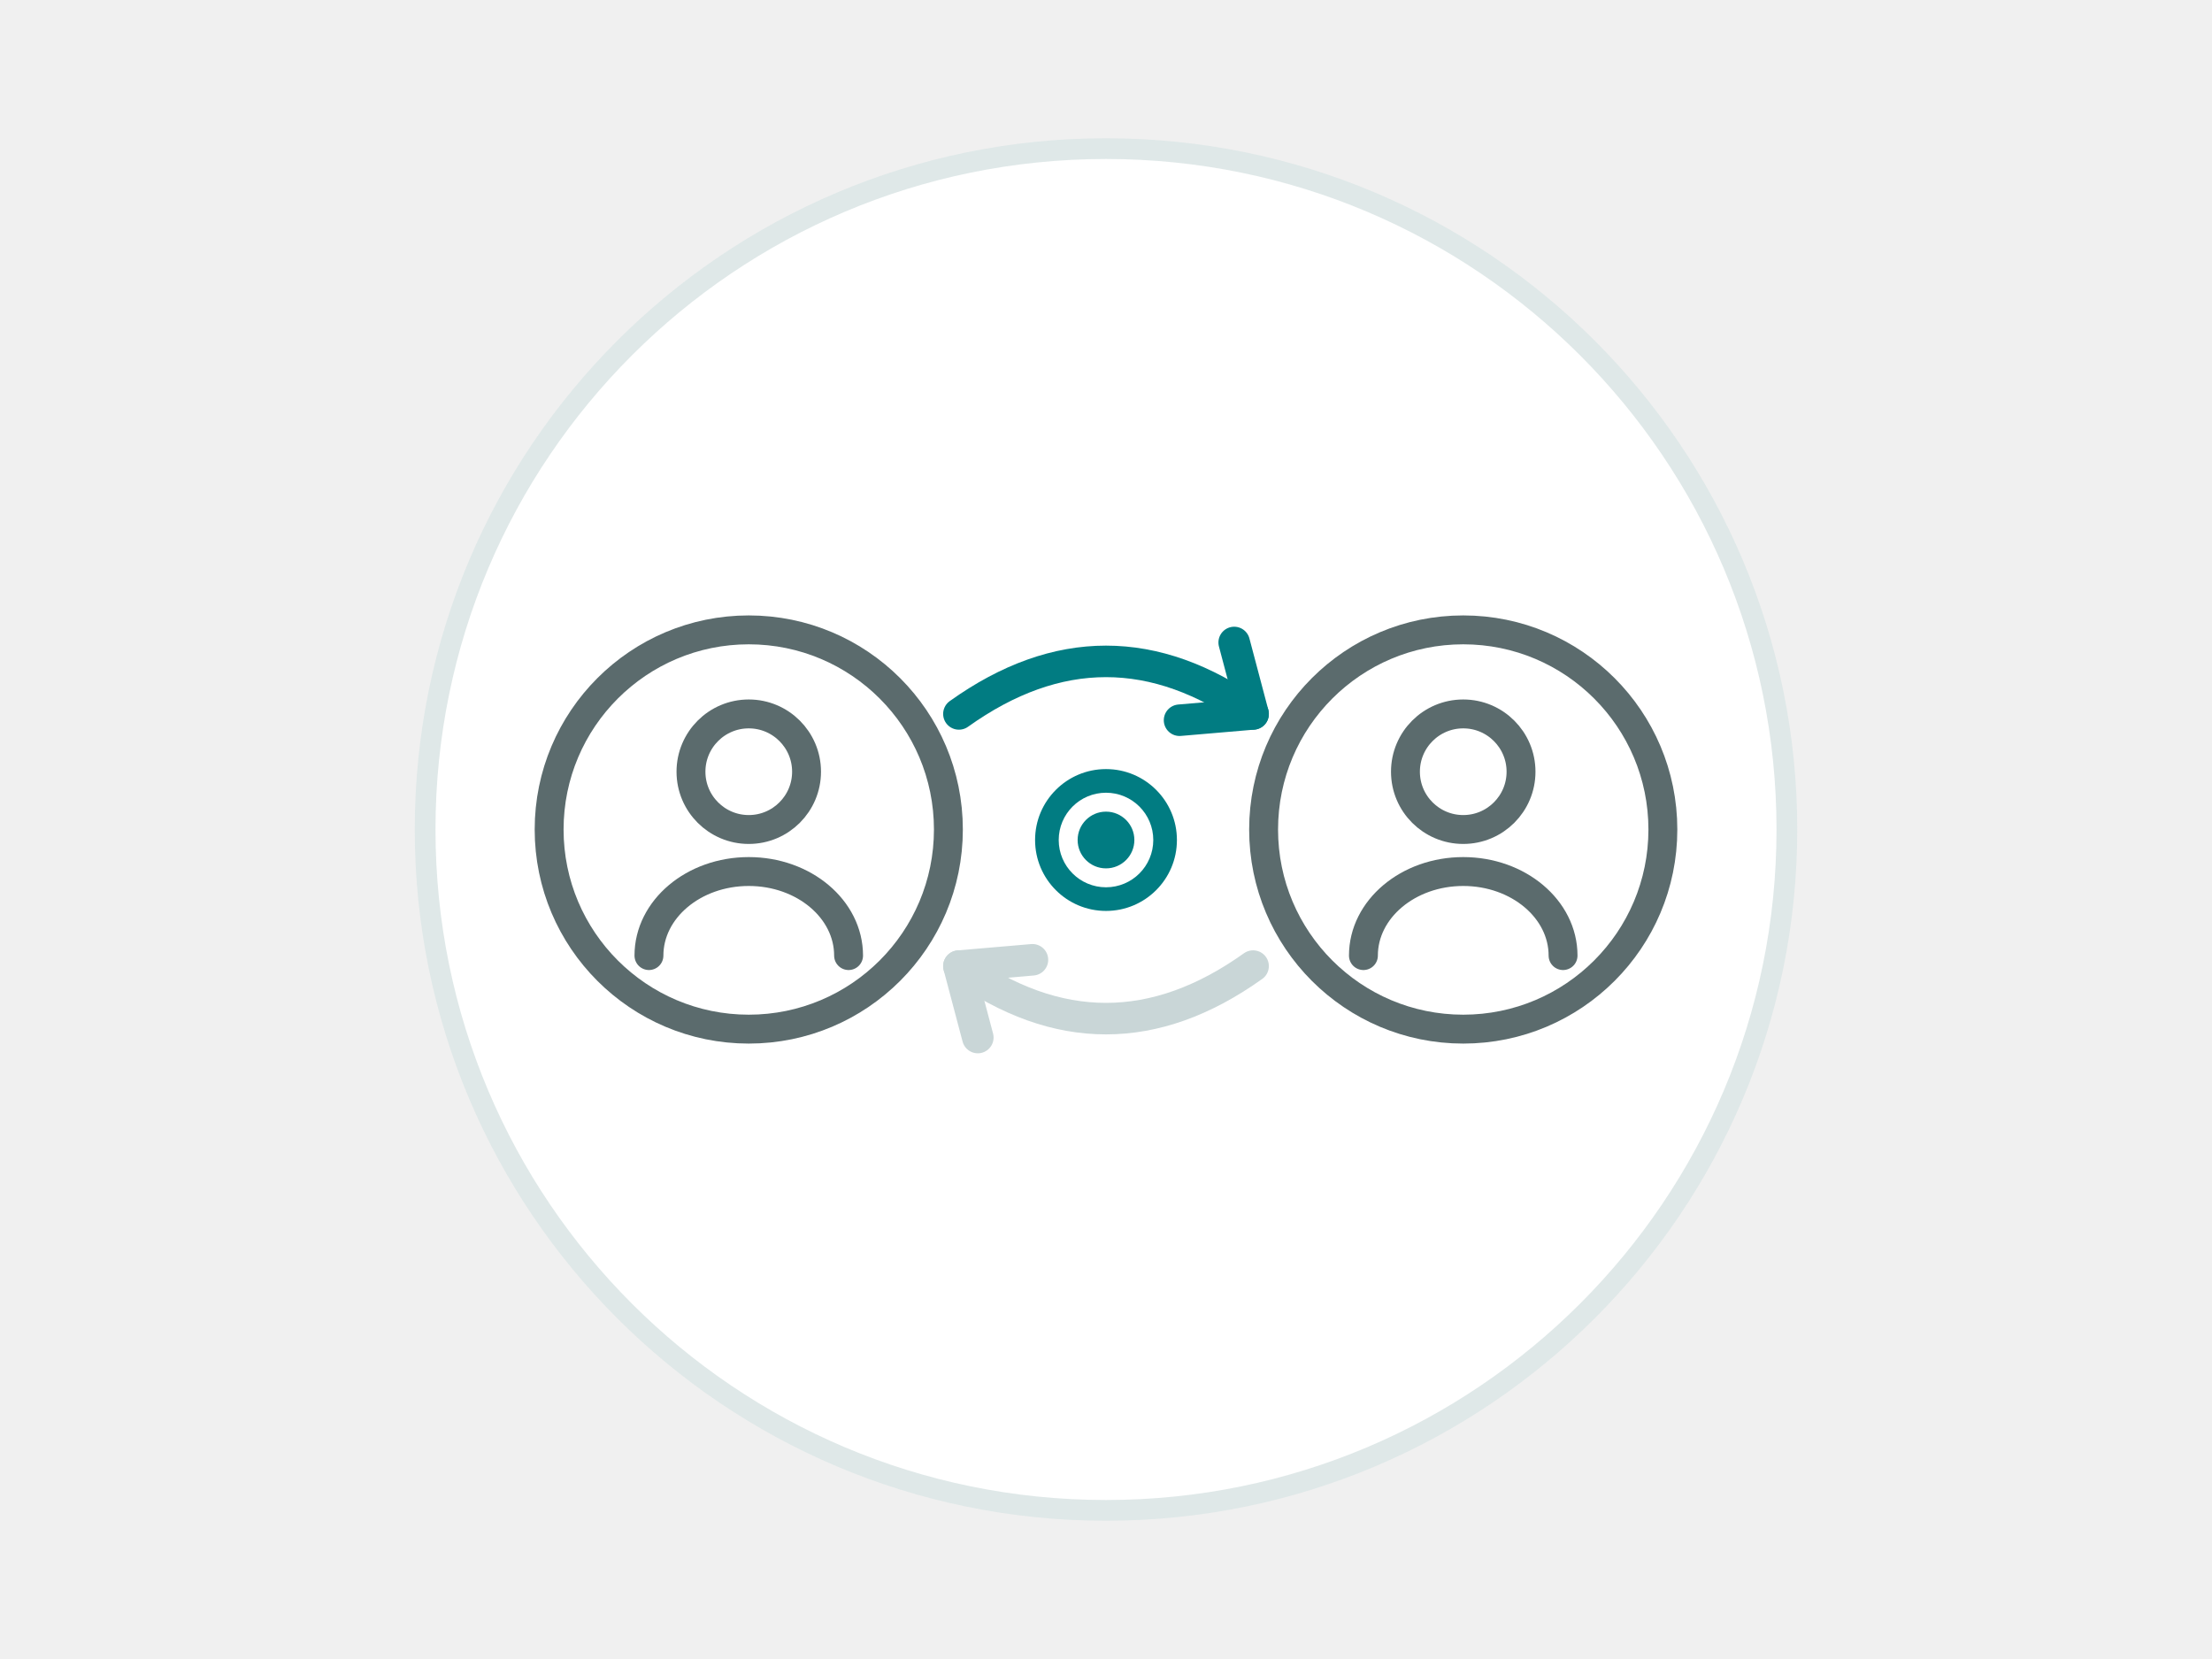
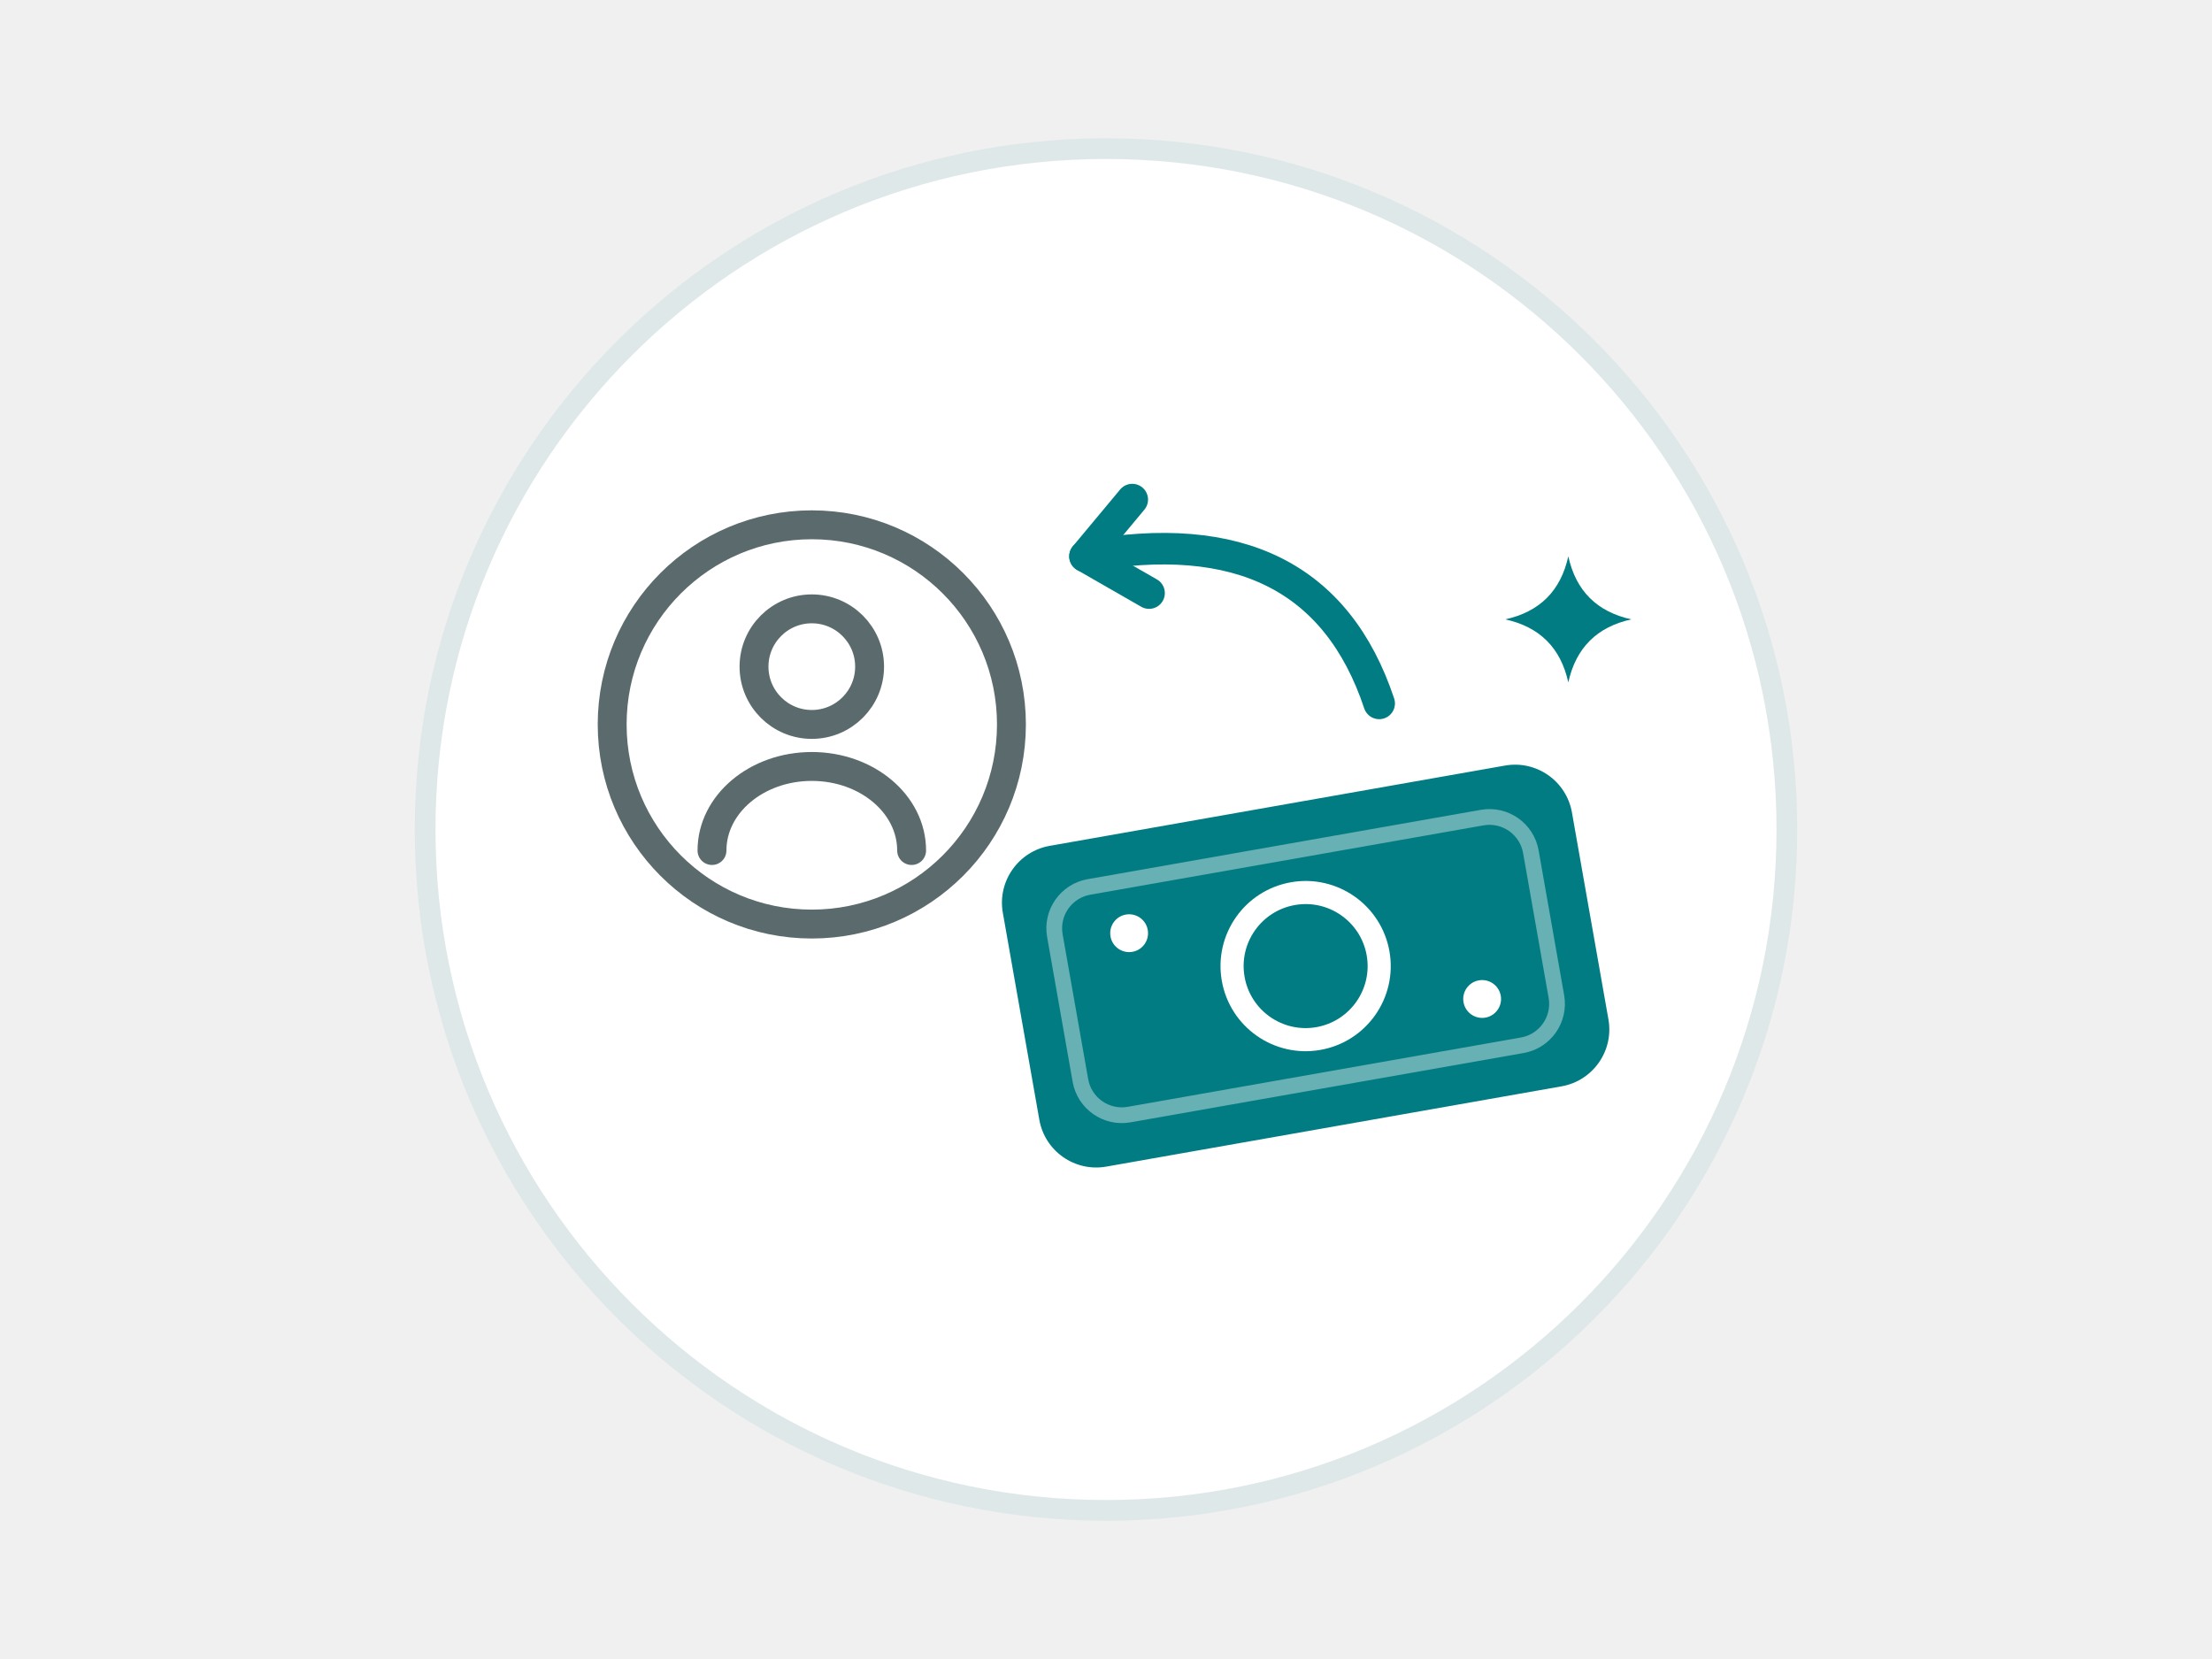
<svg xmlns="http://www.w3.org/2000/svg" viewBox="0 0 160 120" width="160" height="120">
  <circle cx="80" cy="60" r="49.25" fill="#FFFFFF" stroke="#DFE8E8" stroke-width="1.5" />
  <g transform="matrix(0.76 0 0 0.76 19.2 14.4)">
-     <circle cx="46" cy="60" r="19" fill="#FFFFFF" stroke="#5B6B6D" stroke-width="2.75" stroke-linejoin="round" />
-     <circle cx="46" cy="54.5" r="5.5" fill="none" stroke="#5B6B6D" stroke-width="2.75" stroke-linecap="round" stroke-linejoin="round" />
-     <path d="M36.5 72a9.5 8 0 0 1 19 0" fill="none" stroke="#5B6B6D" stroke-width="2.75" stroke-linecap="round" stroke-linejoin="round" />
-     <circle cx="114" cy="60" r="19" fill="#FFFFFF" stroke="#5B6B6D" stroke-width="2.75" stroke-linejoin="round" />
-     <circle cx="114" cy="54.5" r="5.5" fill="none" stroke="#5B6B6D" stroke-width="2.75" stroke-linecap="round" stroke-linejoin="round" />
-     <path d="M104.5 72a9.5 8 0 0 1 19 0" fill="none" stroke="#5B6B6D" stroke-width="2.75" stroke-linecap="round" stroke-linejoin="round" />
-     <path d="M66 49Q80 39 94 49" fill="none" stroke="#017C82" stroke-width="3" stroke-linecap="round" stroke-linejoin="round" />
-     <path d="M92.2 42.2L94 49L87 49.6" fill="none" stroke="#017C82" stroke-width="3" stroke-linecap="round" stroke-linejoin="round" />
-     <path d="M94 73Q80 83 66 73" fill="none" stroke="#C9D6D7" stroke-width="3" stroke-linecap="round" stroke-linejoin="round" />
-     <path d="M67.8 79.8L66 73L73 72.4" fill="none" stroke="#C9D6D7" stroke-width="3" stroke-linecap="round" stroke-linejoin="round" />
-     <circle cx="80" cy="61" r="8" fill="#017C82" stroke="#FFFFFF" stroke-width="2.5" stroke-linejoin="round" />
-     <circle cx="80" cy="61" r="3.6" fill="none" stroke="#FFFFFF" stroke-width="1.8" stroke-linecap="round" stroke-linejoin="round" />
+     <circle cx="52" cy="50" r="19" fill="#FFFFFF" stroke="#5B6B6D" stroke-width="2.75" stroke-linejoin="round" />
+     <circle cx="52" cy="44.5" r="5.5" fill="none" stroke="#5B6B6D" stroke-width="2.75" stroke-linecap="round" stroke-linejoin="round" />
+     <path d="M42.5 62a9.5 8 0 0 1 19 0" fill="none" stroke="#5B6B6D" stroke-width="2.75" stroke-linecap="round" stroke-linejoin="round" />
+     <g transform="rotate(-10 99 73)">
+       <rect x="70" y="56" width="58" height="34" rx="7" fill="#017C82" stroke="#FFFFFF" stroke-width="3" stroke-linejoin="round" />
+       <rect x="76" y="62" width="46" height="22" rx="4" fill="none" stroke="#FFFFFF" stroke-width="1.5" stroke-linecap="round" stroke-linejoin="round" opacity="0.4" />
+       <circle cx="99" cy="73" r="7" fill="none" stroke="#FFFFFF" stroke-width="2.2" stroke-linecap="round" stroke-linejoin="round" />
+       <circle cx="83" cy="67" r="1.8" fill="#FFFFFF" />
+       <circle cx="115" cy="79" r="1.8" fill="#FFFFFF" />
+     </g>
+     <path d="M106 48Q100 30 78 34" fill="none" stroke="#017C82" stroke-width="3" stroke-linecap="round" stroke-linejoin="round" />
+     <path d="M82.5 28.6L78 34L84.1 37.5" fill="none" stroke="#017C82" stroke-width="3" stroke-linecap="round" stroke-linejoin="round" />
+     <path d="M124 34 Q125.08 38.92 130 40 Q125.08 41.08 124 46 Q122.92 41.08 118 40 Q122.92 38.92 124 34Z" fill="#017C82" />
  </g>
</svg>
